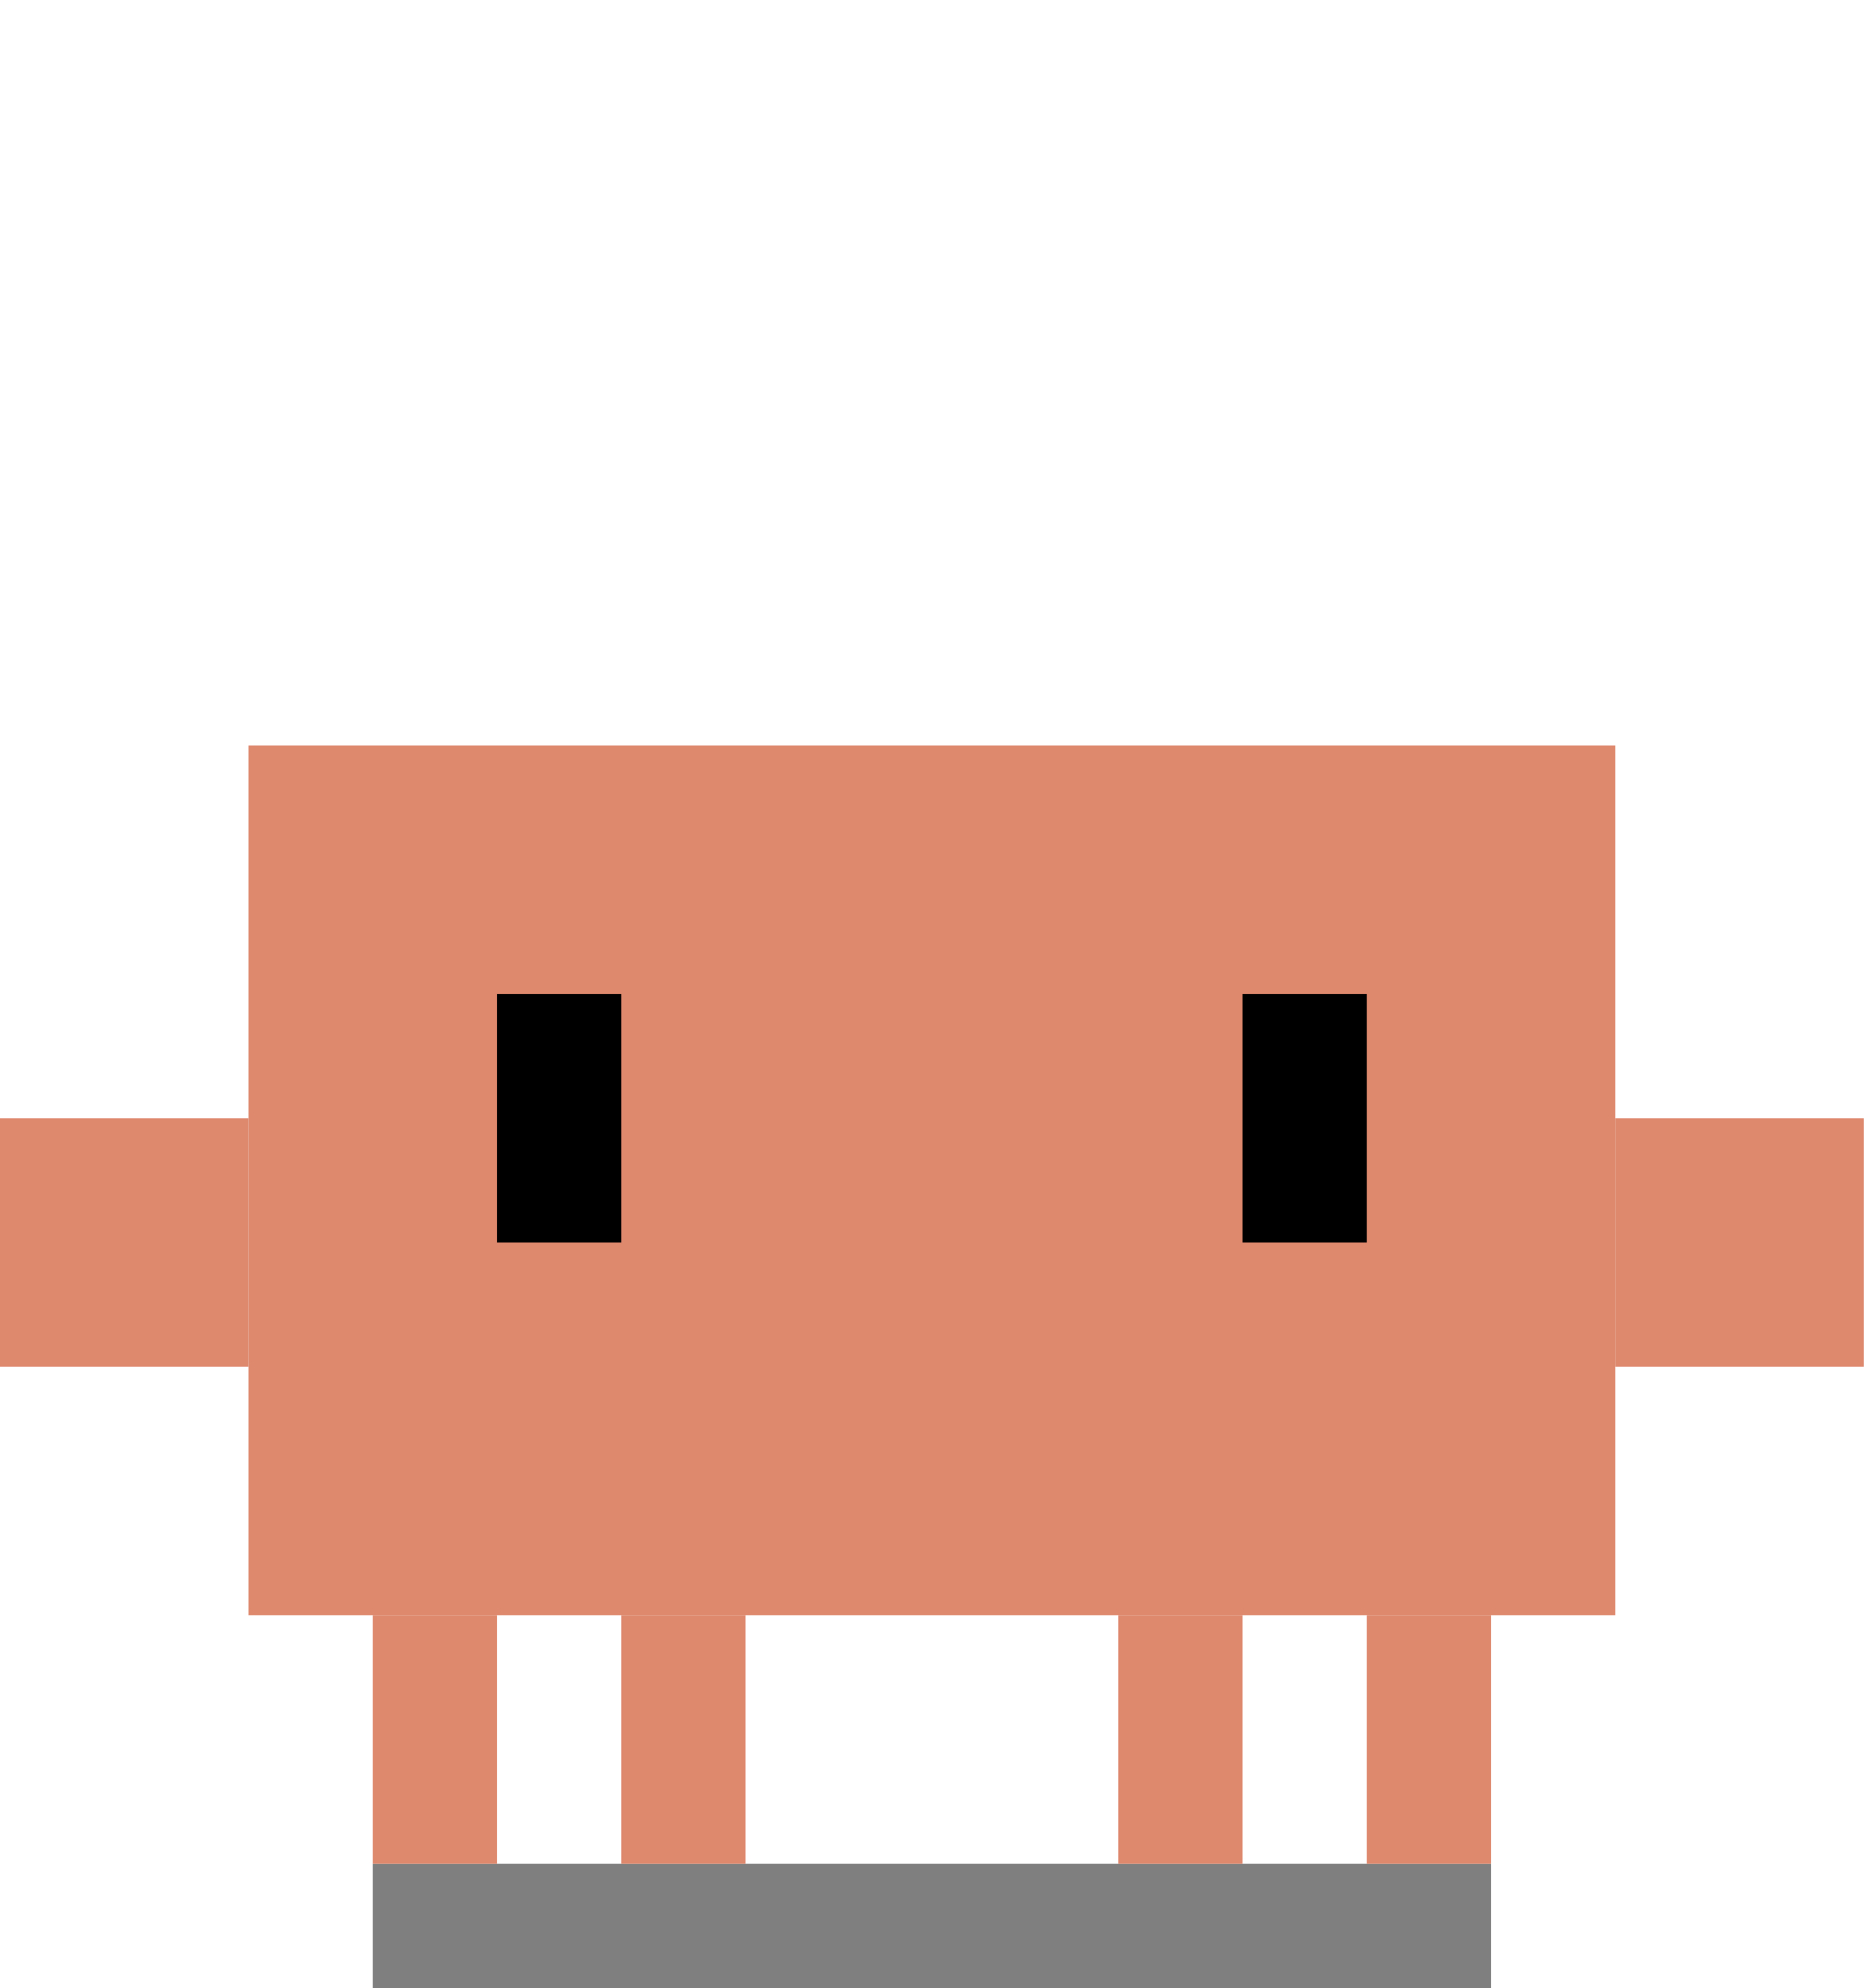
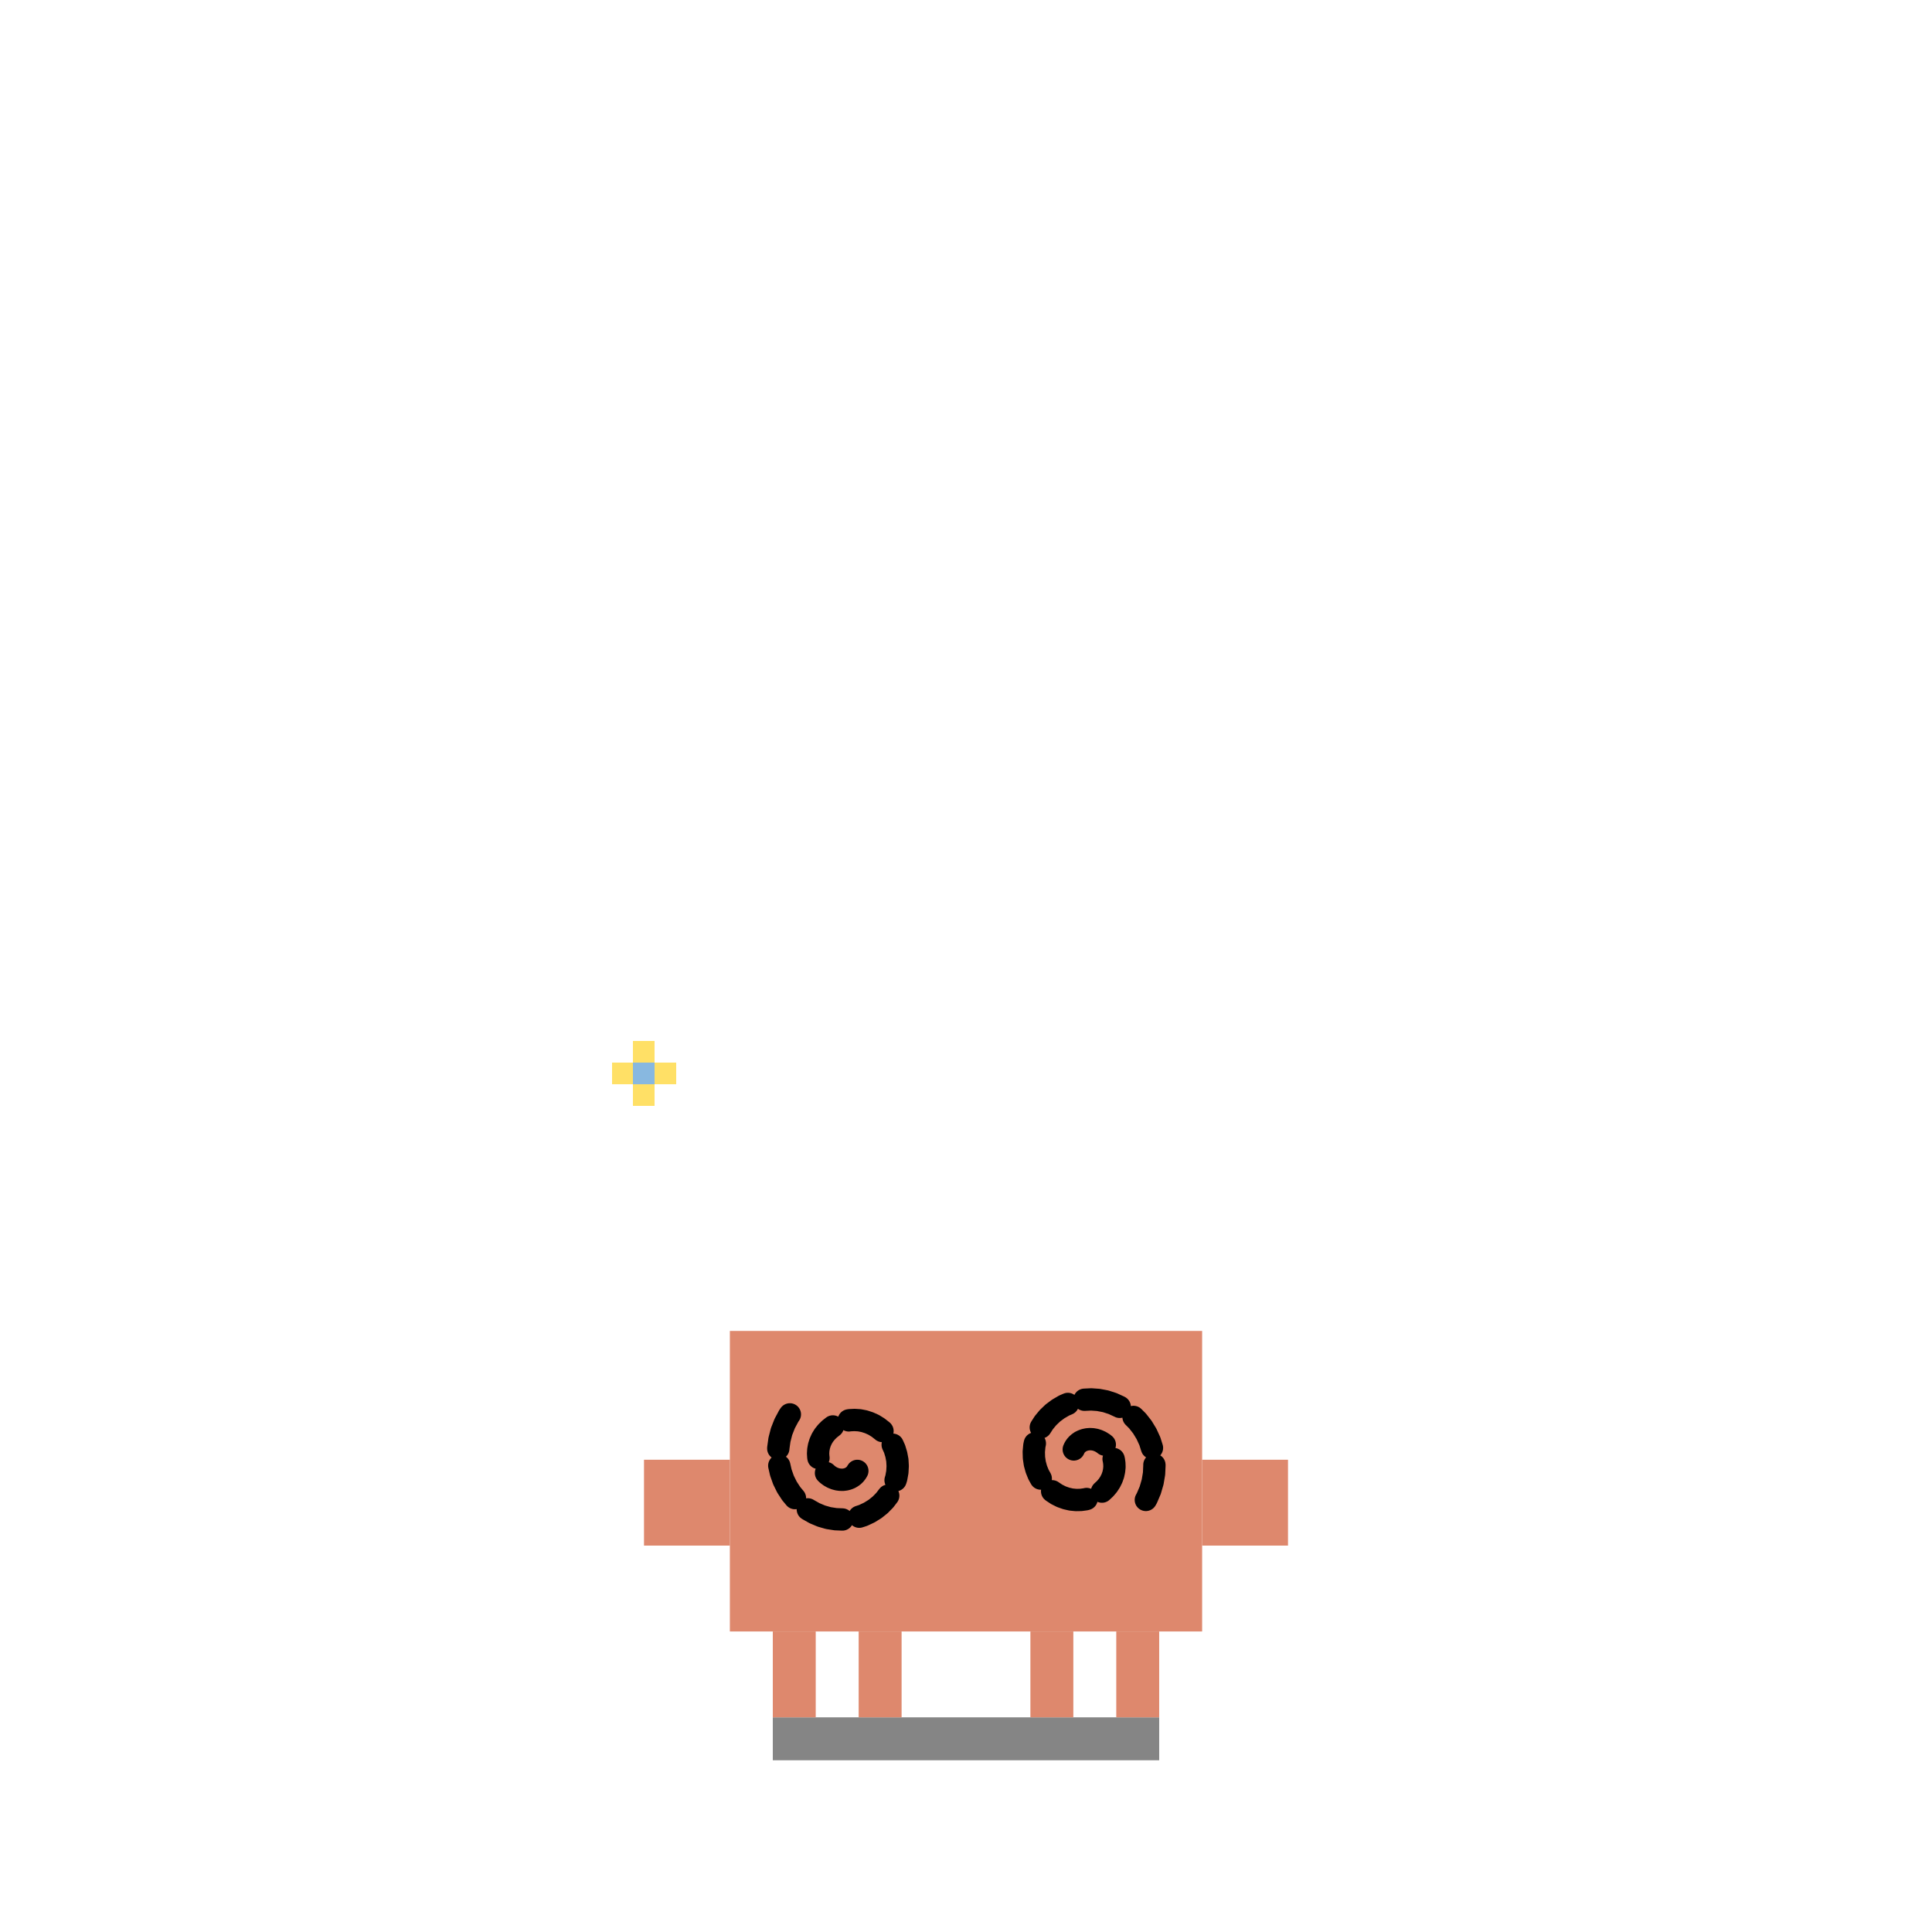
- <svg xmlns="http://www.w3.org/2000/svg" viewBox="0 0 15 16" width="300" height="320">
-   <defs>
-     <style>
- #master-group{animation:wobble 0.3s infinite ease-in-out;transform-origin:50% 50%}
- @keyframes wobble{0%,100%{transform:rotate(-4deg)}50%{transform:rotate(4deg)}}
- </style>
-   </defs>
-   <rect id="ground-shadow" x="3" y="15" width="9" height="1" fill="#000000" opacity="0.5" />
-   <g id="master-group">
-     <g id="body-color-group" fill="#DE886D">
+ <svg xmlns="http://www.w3.org/2000/svg" viewBox="-15 -25 45 45" width="500" height="500">
+   <style>
+     /* ===== 上半身: 顺时针椭圆 (rx 0.6 ry 0.4) + ±3.5° rotate, 3s linear ===== */
+     #upper-body {
+       transform-box: view-box;
+       transform-origin: 7.5px 13px;
+       animation: body-orbit 3s linear infinite;
+     }
+     @keyframes body-orbit {
+       0%   { transform: translate(0px, -0.4px)  rotate(0deg); }      /* 12 */
+       25%  { transform: translate(0.6px, 0px)   rotate(3.5deg); }    /* 3  */
+       50%  { transform: translate(0px, 0.4px)   rotate(0deg); }      /* 6  */
+       75%  { transform: translate(-0.6px, 0px)  rotate(-3.5deg); }   /* 9  */
+       100% { transform: translate(0px, -0.4px)  rotate(0deg); }
+     }
+ 
+     /* 脚: 同相位小椭圆, 1/3 幅度, 避免和身体脱节 */
+     #legs-only {
+       transform-box: view-box;
+       transform-origin: 7.5px 15px;
+       animation: legs-orbit 3s linear infinite;
+     }
+     @keyframes legs-orbit {
+       0%   { transform: translate(0px, -0.12px); }
+       25%  { transform: translate(0.2px, 0px); }
+       50%  { transform: translate(0px, 0.12px); }
+       75%  { transform: translate(-0.2px, 0px); }
+       100% { transform: translate(0px, -0.12px); }
+     }
+ 
+     #ground-shadow {
+       transform-box: view-box;
+       transform-origin: 7.5px 15.5px;
+       animation: shadow-breathe 3s linear infinite;
+     }
+     @keyframes shadow-breathe {
+       0%   { transform: scaleX(1.00); opacity: 0.48; }
+       25%  { transform: scaleX(0.96); opacity: 0.42; }
+       50%  { transform: scaleX(1.04); opacity: 0.52; }
+       75%  { transform: scaleX(0.96); opacity: 0.42; }
+       100% { transform: scaleX(1.00); opacity: 0.48; }
+     }
+ 
+     /* 手臂: "晕态挂着甩" — translateY 上下 + rotate ±8°, 左右反相 */
+     #left-arm {
+       transform-box: view-box;
+       transform-origin: 2px 10px;
+       animation: arm-wobble 3s linear infinite;
+     }
+     #right-arm {
+       transform-box: view-box;
+       transform-origin: 13px 10px;
+       animation: arm-wobble 3s linear infinite;
+       animation-delay: -1.5s;
+     }
+     @keyframes arm-wobble {
+       0%   { transform: translateY(0px)    rotate(0deg); }
+       25%  { transform: translateY(0.4px)  rotate(-8deg); }   /* 手下沉, 内甩 */
+       50%  { transform: translateY(0px)    rotate(0deg); }
+       75%  { transform: translateY(-0.4px) rotate(8deg); }    /* 手抬起, 外撇 */
+       100% { transform: translateY(0px)    rotate(0deg); }
+     }
+ 
+     /* ===== 眼睛: 单层 stroke + dasharray + dashoffset 流动 =====
+        v8d 双层亮纹方案放弃 (鹿鹿觉得奇怪). 单层有断点方案, 参数由
+        dizzy-flow-tuner.html 调出: 8 断点 / gap 0.4 / 0.8s.
+        密集小亮点高速流过, 累积视觉 = 蚊香眼晕眩流动感. */
+     .eye-path {
+       stroke-dasharray: 0.85 0.40;
+       animation: eye-flow 0.8s linear infinite;
+     }
+     /* 右眼 path 几何和左眼镜像, 起点 CCW 改 CW. 同向 dashoffset 会造成两眼
+        视觉镜像 (左转 / 右转). 用 reverse 反转动画方向, 让两眼视觉同向流. */
+     .right-eye-wrap .eye-path {
+       animation-direction: reverse;
+     }
+     @keyframes eye-flow {
+       from { stroke-dashoffset: 0; }
+       to   { stroke-dashoffset: -1.25; }  /* 周期 = dash + gap */
+     }
+ 
+     .left-eye-wrap {
+       transform-box: view-box;
+       transform-origin: 4.5px 9px;
+       animation: micro-spin-cw 6s linear infinite;
+     }
+     .right-eye-wrap {
+       transform-box: view-box;
+       transform-origin: 10.5px 9px;
+       animation: micro-spin-cw 6s linear infinite;
+     }
+     @keyframes micro-spin-cw {
+       from { transform: rotate(0deg); }
+       to   { transform: rotate(360deg); }
+     }
+ 
+     /* ===== 黄星: 恢复 v6 椭圆轨道 ===== */
+     .star {
+       transform-box: view-box;
+       transform-origin: center;
+       animation: star-orbit 6s linear infinite;
+     }
+     .star-1 { animation-delay: 0s; }
+     .star-2 { animation-delay: -2s; }
+     .star-3 { animation-delay: -4s; }
+     @keyframes star-orbit {
+       /* cx=7.5 cy=2 rx=4 ry=1.5, 顺时针 (12→3→6→9→12) */
+       0%   { transform: translate(7.5px, 0.5px) scale(1.0); opacity: 1; }   /* 12 */
+       25%  { transform: translate(11.5px, 2px) scale(1.0); opacity: 1; }    /* 3 */
+       50%  { transform: translate(7.5px, 3.5px) scale(0.75); opacity: 0.6;} /* 6 后方缩 */
+       75%  { transform: translate(3.5px, 2px) scale(1.0); opacity: 1; }     /* 9 */
+       100% { transform: translate(7.5px, 0.5px) scale(1.0); opacity: 1; }
+     }
+ 
+     /* ===== 蓝斑点: 贴脸抖动 + 闪烁, 营造"晕眩第二层" =====
+        3 颗 0.5×0.5 单 rect, #88B8E0 偏粉天蓝 (避开 boss 金 + 拉开冷暖).
+        各自小椭圆 (rx 0.4 ry 0.25) 轨道 + opacity 0→1→0 闪烁, 周期错开
+        (1.4s / 1.7s / 1.9s) 避免同步整齐感. 位置贴脸不抢黄星大轨道. */
+     .blue-dot {
+       transform-box: view-box;
+       transform-origin: center;
+     }
+     .blue-1 { animation: blue-flick-1 1.4s linear infinite; }
+     .blue-2 { animation: blue-flick-2 1.7s linear infinite; animation-delay: -0.6s; }
+     .blue-3 { animation: blue-flick-3 1.9s linear infinite; animation-delay: -1.0s; }
+ 
+     @keyframes blue-flick-1 {  /* 左前上 center (4, 5) */
+       0%   { transform: translate(3.6px, 5.0px); opacity: 0; }
+       30%  { transform: translate(4.0px, 4.75px); opacity: 0.95; }
+       60%  { transform: translate(4.4px, 5.0px); opacity: 0.95; }
+       90%  { transform: translate(4.0px, 5.25px); opacity: 0; }
+       100% { transform: translate(3.6px, 5.0px); opacity: 0; }
+     }
+     @keyframes blue-flick-2 {  /* 右前上 center (11, 5) */
+       0%   { transform: translate(10.6px, 5.0px); opacity: 0; }
+       30%  { transform: translate(11.0px, 4.75px); opacity: 0.95; }
+       60%  { transform: translate(11.4px, 5.0px); opacity: 0.95; }
+       90%  { transform: translate(11.0px, 5.25px); opacity: 0; }
+       100% { transform: translate(10.6px, 5.0px); opacity: 0; }
+     }
+     @keyframes blue-flick-3 {  /* 头顶下 center (7.5, 4) */
+       0%   { transform: translate(7.1px, 4.0px); opacity: 0; }
+       30%  { transform: translate(7.5px, 3.75px); opacity: 0.9; }
+       60%  { transform: translate(7.9px, 4.0px); opacity: 0.9; }
+       90%  { transform: translate(7.5px, 4.25px); opacity: 0; }
+       100% { transform: translate(7.1px, 4.0px); opacity: 0; }
+     }
+   </style>
+   <rect id="ground-shadow" x="3" y="15" width="9" height="1" fill="#000000" opacity="0.48" />
+   <g id="legs-only" fill="#DE886D">
+     <rect x="3" y="13" width="1" height="2" />
+     <rect x="5" y="13" width="1" height="2" />
+     <rect x="9" y="13" width="1" height="2" />
+     <rect x="11" y="13" width="1" height="2" />
+   </g>
+   <g id="upper-body">
+     <g fill="#DE886D">
      <rect id="torso" x="2" y="6" width="11" height="7" />
-       <rect id="left-arm" x="0" y="9" width="2" height="2" />
-       <rect id="right-arm" x="13" y="9" width="2" height="2" />
-       <rect id="outer-left-leg" x="3" y="13" width="1" height="2" />
-       <rect id="inner-left-leg" x="5" y="13" width="1" height="2" />
-       <rect id="inner-right-leg" x="9" y="13" width="1" height="2" />
-       <rect id="outer-right-leg" x="11" y="13" width="1" height="2" />
-     </g>
-     <g id="eyes-color-group" fill="#000000">
-       <rect id="left-eye" x="4" y="8" width="1" height="2" />
-       <rect id="right-eye" x="10" y="8" width="1" height="2" />
-     </g>
+       <g id="left-arm">
+         <rect x="0" y="9" width="2" height="2" />
+       </g>
+       <g id="right-arm">
+         <rect x="13" y="9" width="2" height="2" />
+       </g>
+     </g>
+     <g fill="none" stroke="#000000" stroke-width="0.52" stroke-linecap="round" stroke-linejoin="round" shape-rendering="geometricPrecision">
+       <g class="left-eye-wrap">
+         <path class="eye-path" d="M 4.969,9.260 L 4.946,9.299 L 4.917,9.336 L 4.883,9.370 L 4.842,9.400 L 4.797,9.426 L 4.746,9.446 L 4.692,9.460 L 4.634,9.467 L 4.573,9.466 L 4.512,9.458 L 4.450,9.441 L 4.388,9.416 L 4.329,9.383 L 4.272,9.341 L 4.220,9.291 L 4.173,9.233 L 4.133,9.168 L 4.100,9.097 L 4.075,9.021 L 4.060,8.940 L 4.055,8.855 L 4.060,8.769 L 4.076,8.682 L 4.103,8.596 L 4.141,8.511 L 4.190,8.431 L 4.251,8.355 L 4.321,8.286 L 4.400,8.224 L 4.489,8.171 L 4.585,8.129 L 4.687,8.098 L 4.794,8.079 L 4.905,8.074 L 5.018,8.081 L 5.131,8.103 L 5.242,8.139 L 5.351,8.188 L 5.454,8.252 L 5.551,8.328 L 5.639,8.417 L 5.717,8.518 L 5.783,8.629 L 5.837,8.749 L 5.876,8.877 L 5.901,9.010 L 5.909,9.147 L 5.901,9.287 L 5.876,9.426 L 5.833,9.564 L 5.774,9.697 L 5.698,9.824 L 5.607,9.943 L 5.500,10.052 L 5.380,10.148 L 5.247,10.230 L 5.104,10.297 L 4.951,10.347 L 4.792,10.379 L 4.628,10.392 L 4.462,10.385 L 4.295,10.359 L 4.131,10.312 L 3.972,10.245 L 3.820,10.159 L 3.678,10.054 L 3.547,9.931 L 3.431,9.792 L 3.331,9.639 L 3.249,9.473 L 3.187,9.297 L 3.145,9.112 L 3.125,8.922 L 3.128,8.729 L 3.155,8.535 L 3.204,8.344 L 3.277,8.158 L 3.372,7.980 L 3.488,7.813 L 3.625,7.659" />
+       </g>
+       <g class="right-eye-wrap">
+         <path class="eye-path" d="M 10.010,8.760 L 10.029,8.719 L 10.054,8.680 L 10.086,8.643 L 10.123,8.610 L 10.166,8.580 L 10.215,8.556 L 10.268,8.537 L 10.325,8.525 L 10.385,8.520 L 10.448,8.523 L 10.511,8.534 L 10.574,8.554 L 10.636,8.582 L 10.696,8.619 L 10.753,8.664 L 10.804,8.718 L 10.850,8.779 L 10.889,8.847 L 10.920,8.921 L 10.943,9.000 L 10.955,9.083 L 10.958,9.170 L 10.949,9.258 L 10.930,9.346 L 10.899,9.434 L 10.857,9.518 L 10.804,9.599 L 10.740,9.674 L 10.666,9.743 L 10.582,9.803 L 10.491,9.853 L 10.391,9.893 L 10.286,9.921 L 10.176,9.936 L 10.063,9.938 L 9.949,9.927 L 9.835,9.901 L 9.722,9.861 L 9.614,9.807 L 9.511,9.739 L 9.416,9.658 L 9.329,9.564 L 9.253,9.460 L 9.189,9.345 L 9.139,9.221 L 9.103,9.090 L 9.083,8.954 L 9.079,8.814 L 9.092,8.673 L 9.122,8.533 L 9.169,8.395 L 9.233,8.261 L 9.314,8.135 L 9.411,8.018 L 9.523,7.911 L 9.648,7.818 L 9.785,7.738 L 9.932,7.675 L 10.088,7.630 L 10.250,7.603 L 10.416,7.595 L 10.584,7.607 L 10.752,7.639 L 10.916,7.692 L 11.075,7.765 L 11.226,7.857 L 11.367,7.968 L 11.495,8.096 L 11.608,8.240 L 11.704,8.398 L 11.782,8.568 L 11.839,8.748 L 11.875,8.936 L 11.889,9.129 L 11.880,9.324 L 11.847,9.519 L 11.791,9.711 L 11.712,9.896 L 11.610,10.073 L 11.487,10.237" />
+       </g>
+     </g>
+   </g>
+   <g id="stars" fill="#FFE066" shape-rendering="crispEdges">
+     <g class="star star-1">
+       <rect x="-0.25" y="-0.75" width="0.5" height="0.5" />
+       <rect x="-0.75" y="-0.25" width="0.5" height="0.5" />
+       <rect x="-0.25" y="-0.25" width="0.5" height="0.5" />
+       <rect x="0.25" y="-0.25" width="0.5" height="0.5" />
+       <rect x="-0.25" y="0.25" width="0.5" height="0.5" />
+     </g>
+     <g class="star star-2">
+       <rect x="-0.25" y="-0.75" width="0.5" height="0.5" />
+       <rect x="-0.75" y="-0.25" width="0.5" height="0.5" />
+       <rect x="-0.25" y="-0.25" width="0.5" height="0.5" />
+       <rect x="0.25" y="-0.25" width="0.5" height="0.5" />
+       <rect x="-0.25" y="0.25" width="0.5" height="0.5" />
+     </g>
+     <g class="star star-3">
+       <rect x="-0.25" y="-0.75" width="0.5" height="0.5" />
+       <rect x="-0.75" y="-0.25" width="0.5" height="0.5" />
+       <rect x="-0.25" y="-0.25" width="0.5" height="0.5" />
+       <rect x="0.25" y="-0.25" width="0.5" height="0.5" />
+       <rect x="-0.25" y="0.25" width="0.5" height="0.5" />
+     </g>
+   </g>
+   <g id="blue-dots" fill="#88B8E0" shape-rendering="crispEdges">
+     <rect class="blue-dot blue-1" x="-0.25" y="-0.25" width="0.5" height="0.5" />
+     <rect class="blue-dot blue-2" x="-0.25" y="-0.25" width="0.5" height="0.5" />
+     <rect class="blue-dot blue-3" x="-0.25" y="-0.25" width="0.5" height="0.5" />
  </g>
</svg>
